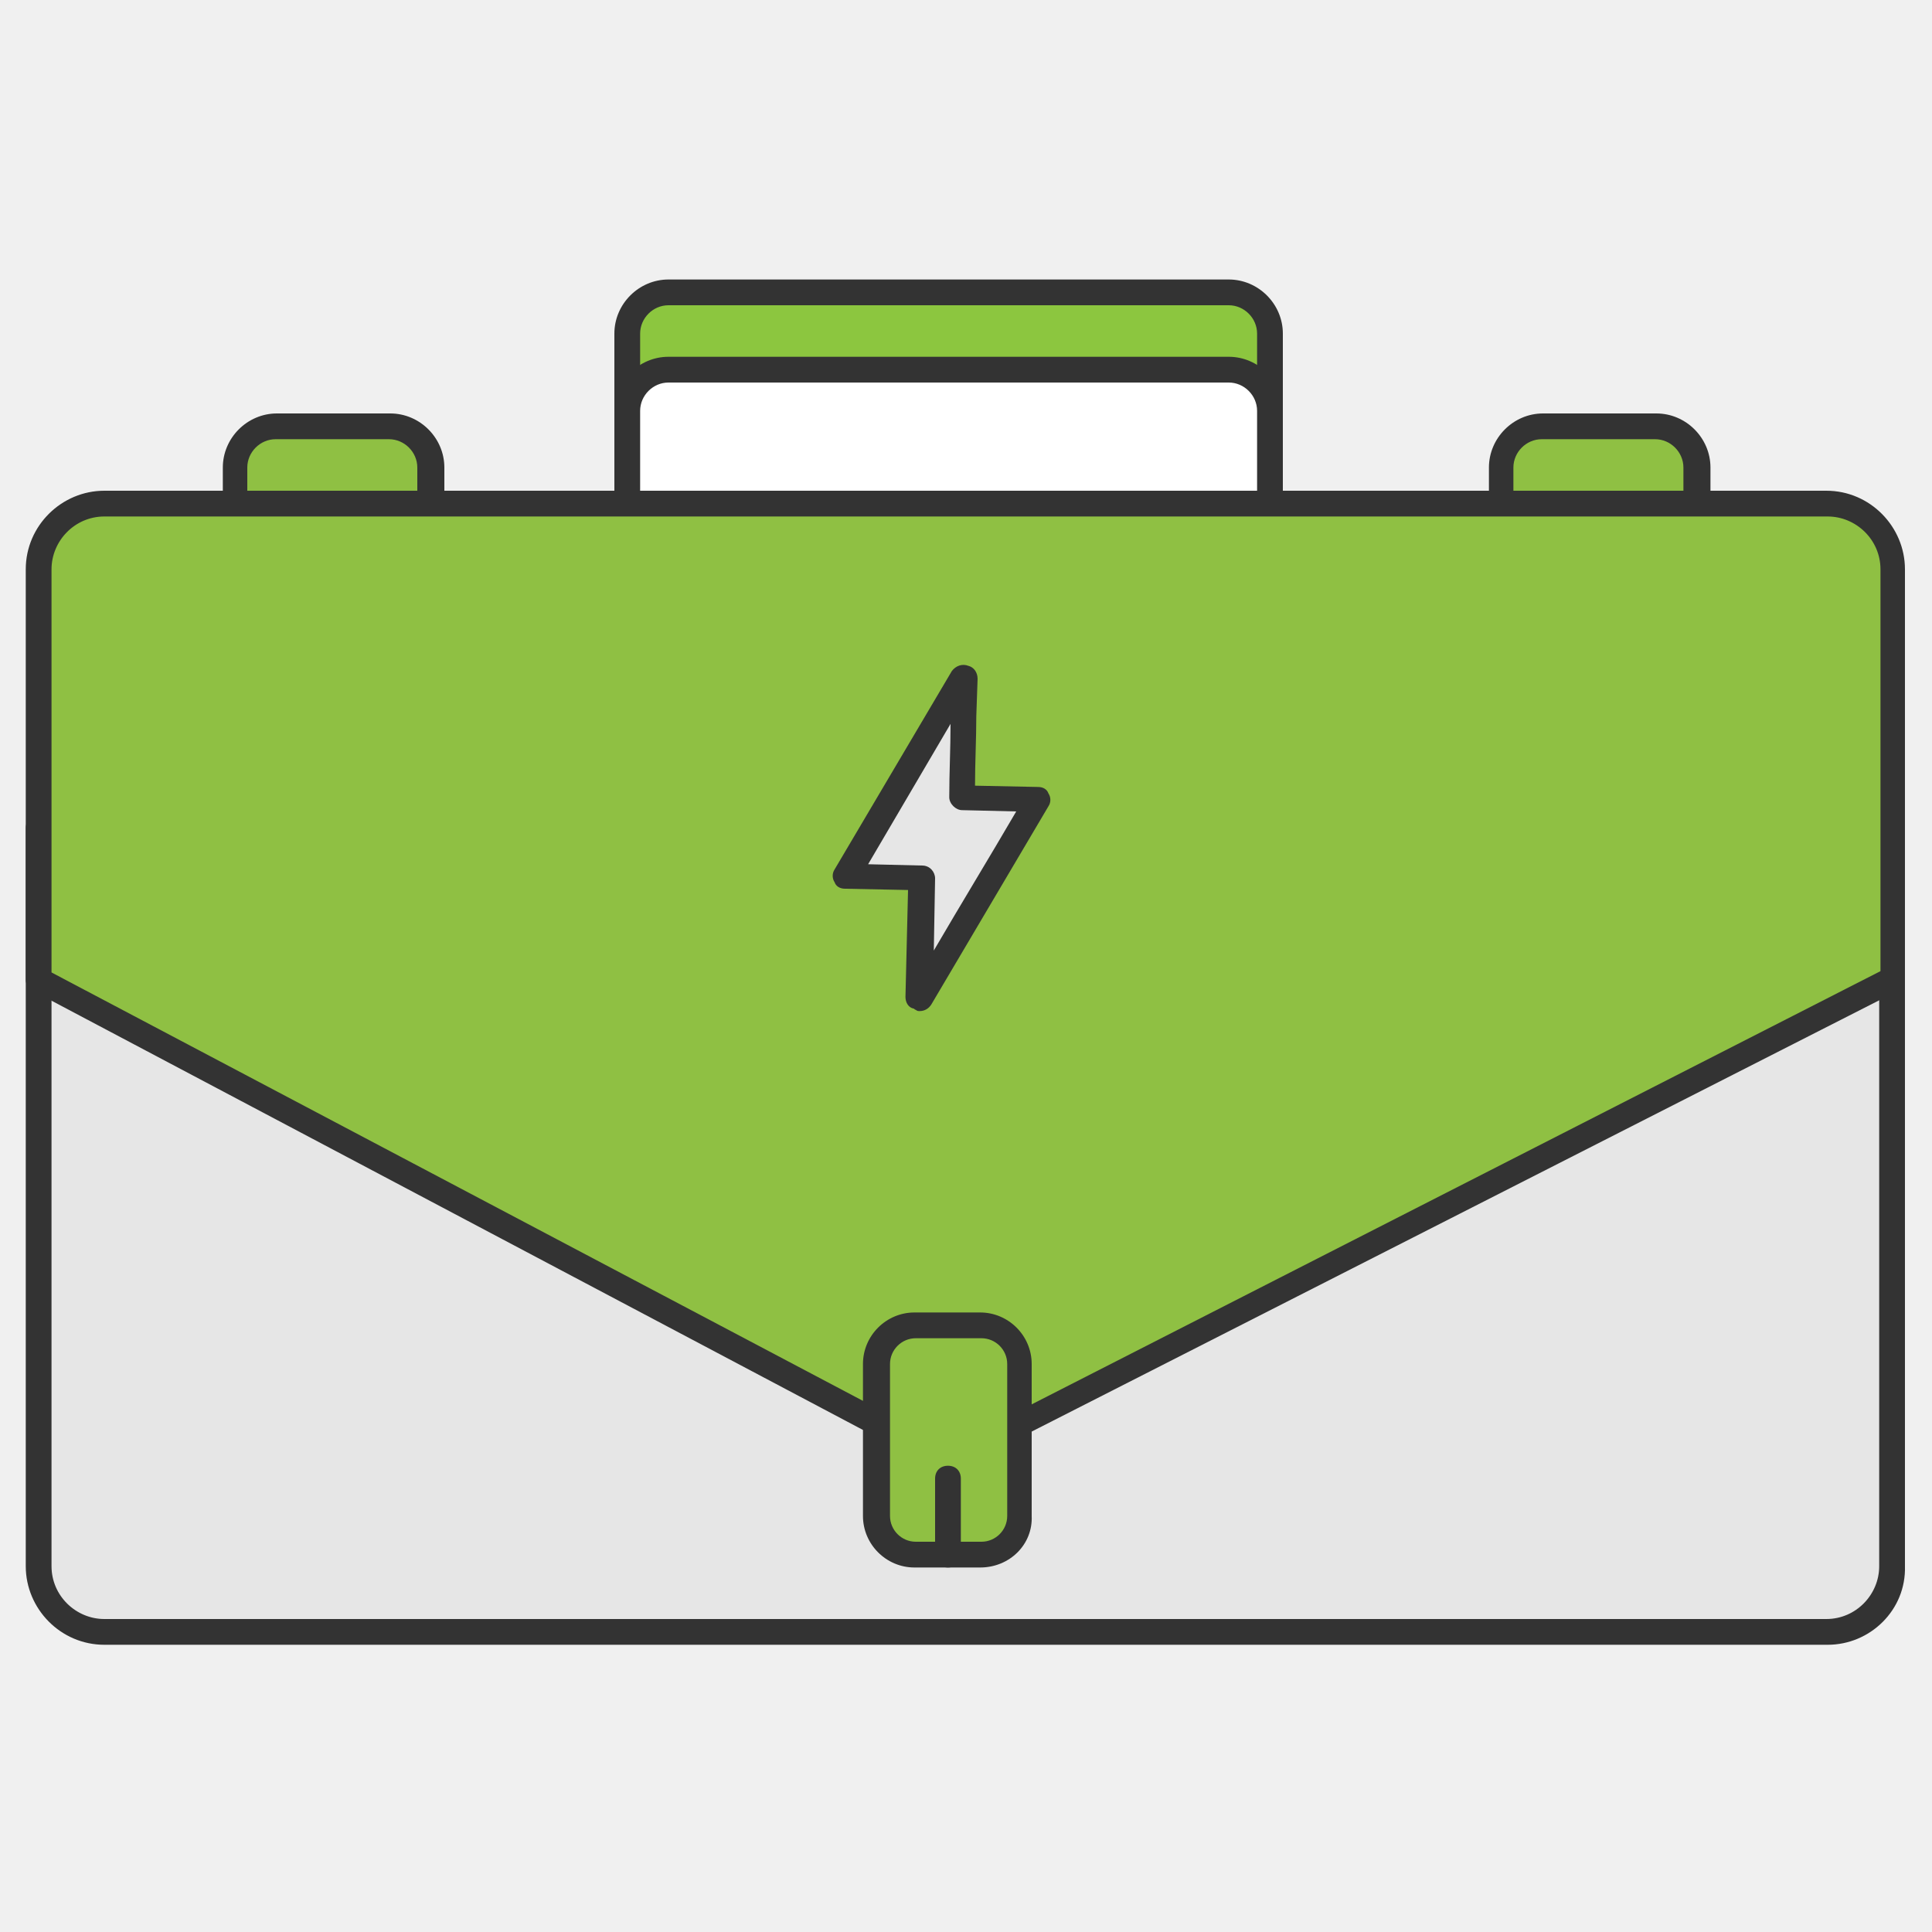
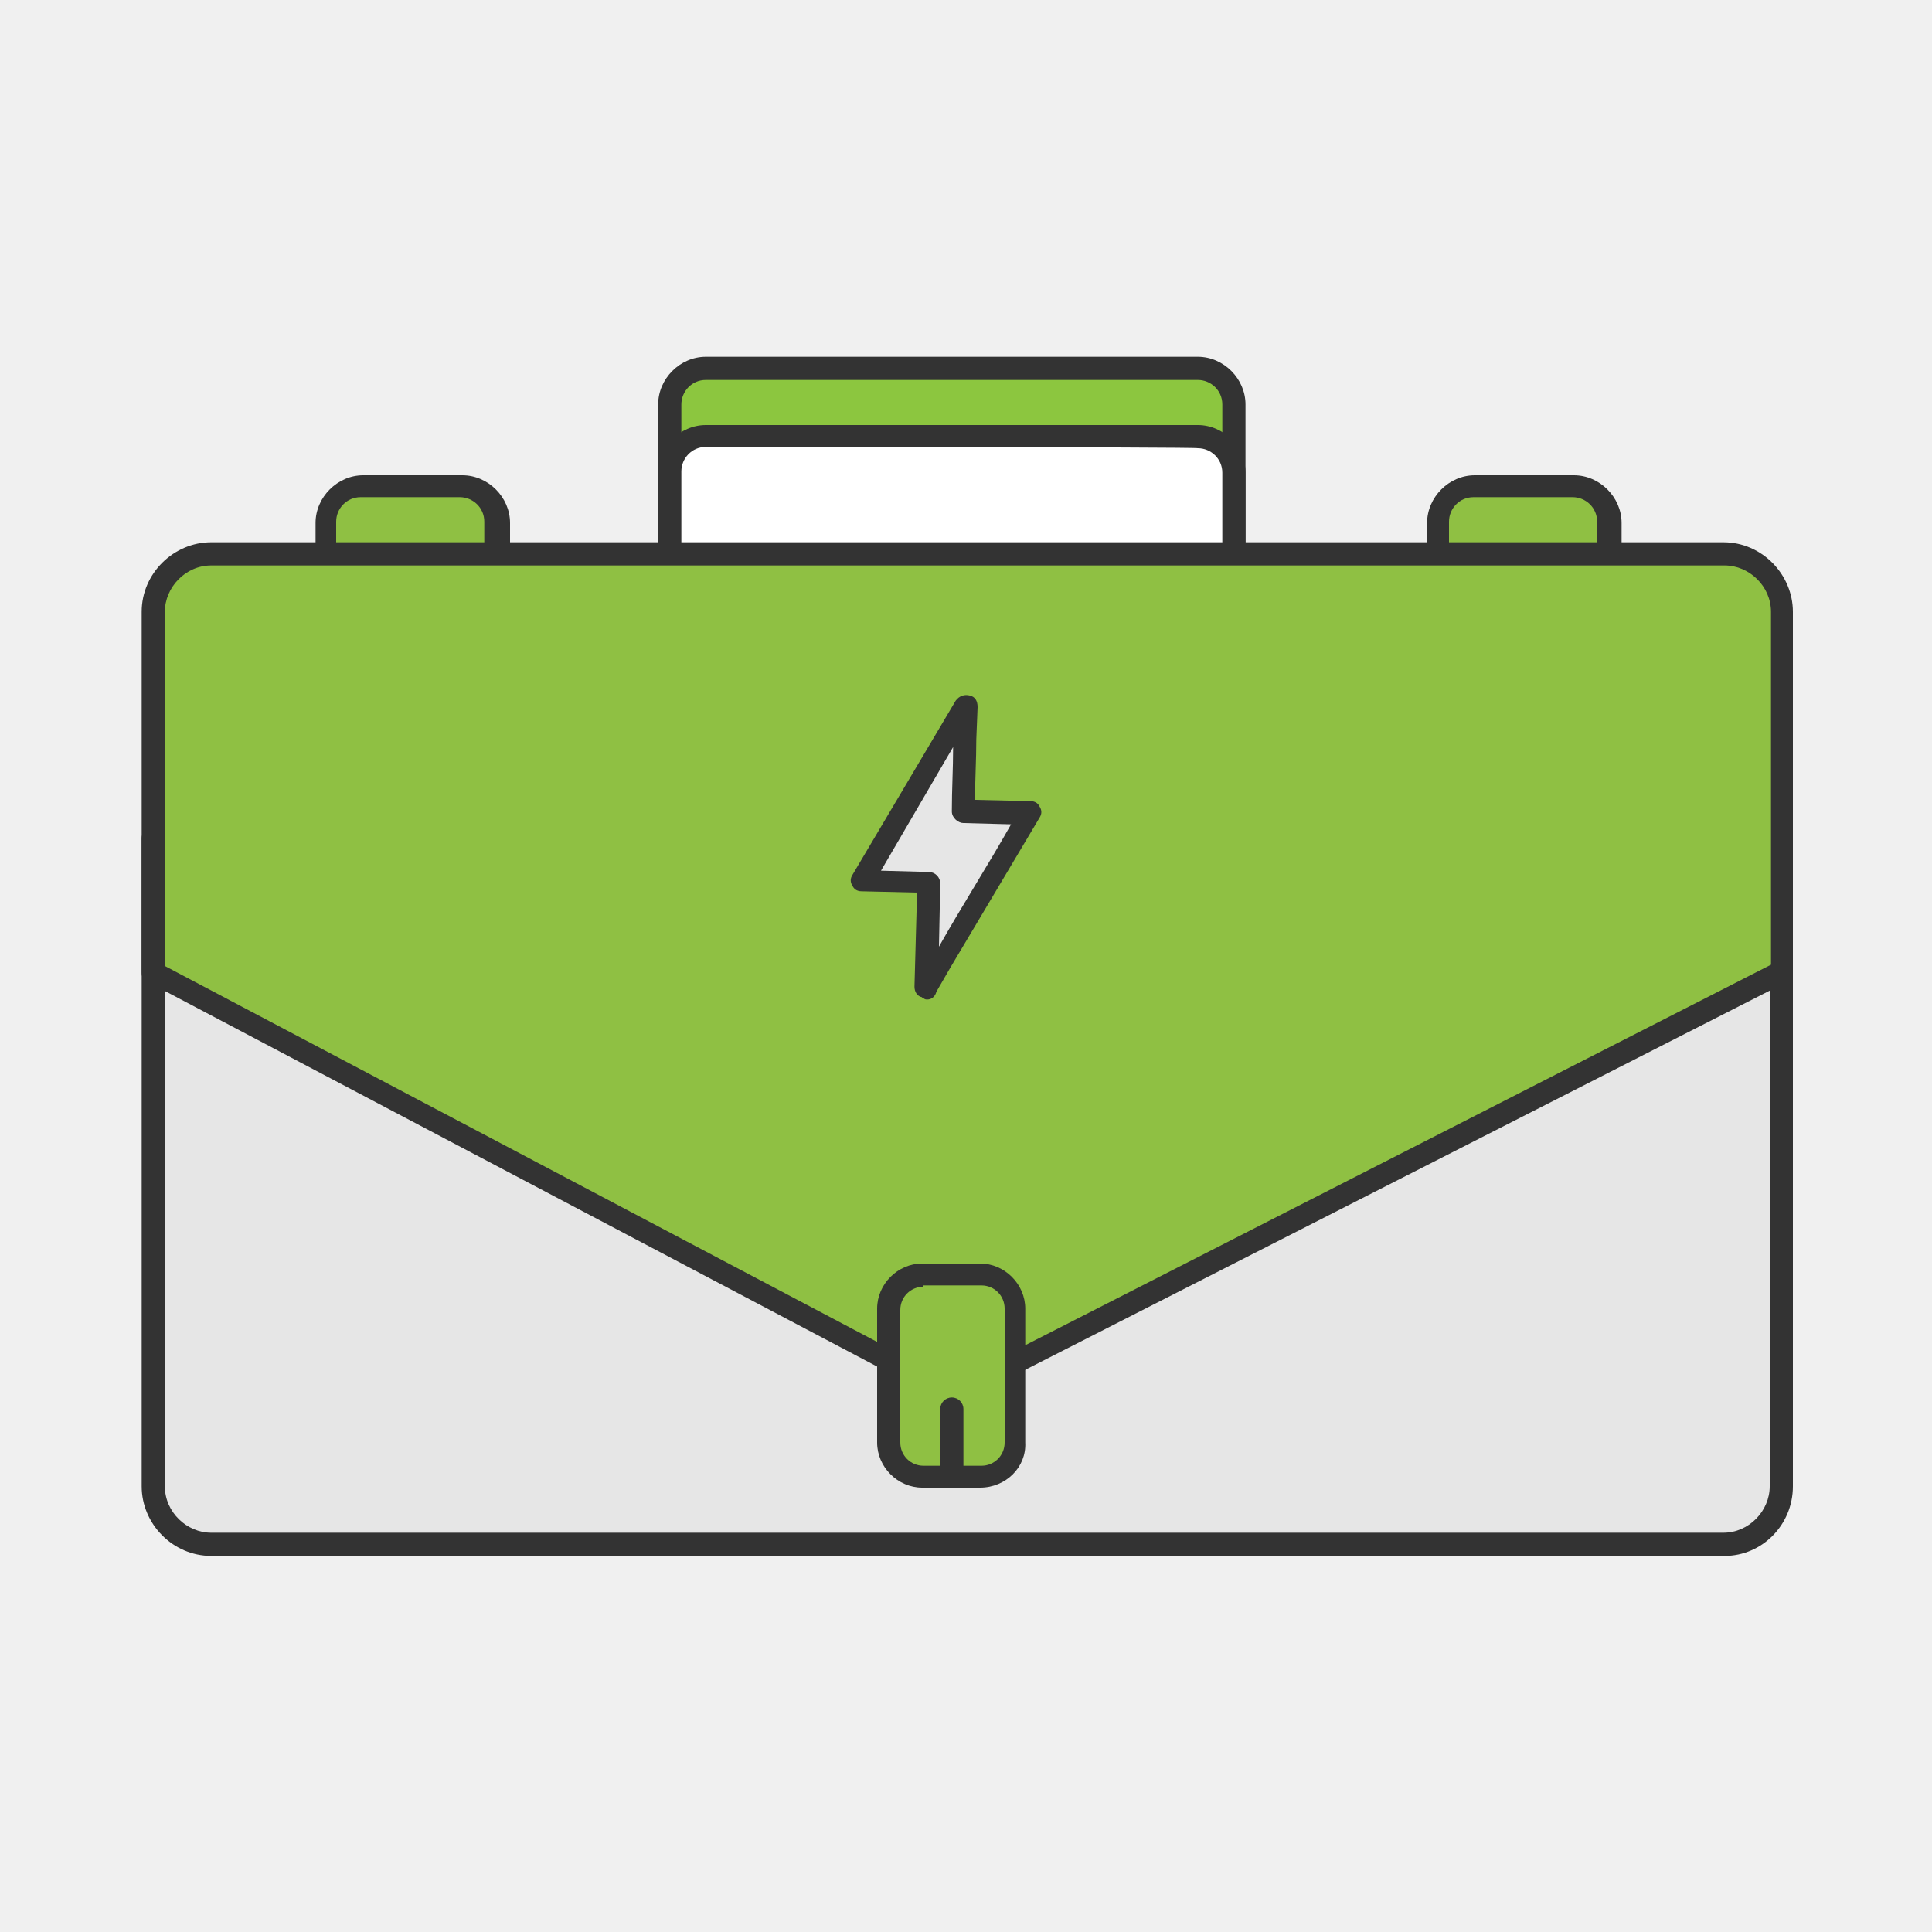
<svg xmlns="http://www.w3.org/2000/svg" viewBox="0 0 150 150">
-   <path d="M96.1 43.5h-45c-1.3 0-2.4-1.1-2.4-2.4v-16c0-1.3 1.1-2.4 2.4-2.4h45.1c1.3 0 2.4 1.1 2.4 2.4v16c-.1 1.3-1.1 2.4-2.5 2.4z" fill="#8cc63f" />
-   <path d="M95.3 44.5H51.9c-2.3 0-4.2-1.9-4.2-4.2V25.9c0-2.3 1.9-4.2 4.2-4.2h43.5c2.3 0 4.2 1.9 4.2 4.2v14.4c-.1 2.3-1.9 4.2-4.3 4.2zM51.9 23.7c-1.2 0-2.2 1-2.2 2.2v14.4c0 1.2 1 2.2 2.2 2.2h43.5c1.2 0 2.2-1 2.2-2.2V25.9c0-1.2-1-2.2-2.2-2.2H51.9z" fill="#333" />
-   <path d="M96.1 49.5h-45c-1.3 0-2.4-1.1-2.4-2.4v-16c0-1.3 1.1-2.4 2.4-2.4h45.1c1.3 0 2.4 1.1 2.4 2.4v16c-.1 1.3-1.1 2.4-2.5 2.4z" fill="#fff" />
-   <path d="M95.3 50.5H51.9c-2.3 0-4.2-1.9-4.2-4.2V31.9c0-2.3 1.9-4.2 4.2-4.2h43.5c2.3 0 4.2 1.9 4.2 4.2v14.4c-.1 2.3-1.9 4.2-4.3 4.2zM51.9 29.7c-1.2 0-2.2 1-2.2 2.2v14.4c0 1.2 1 2.2 2.2 2.2h43.5c1.2 0 2.2-1 2.2-2.2V31.9c0-1.2-1-2.2-2.2-2.2H51.9z" fill="#333" />
-   <path d="M129.4 46.5H119c-1.3 0-2.4-1.1-2.4-2.4v-8.6c0-1.3 1.1-2.4 2.4-2.4h10.4c1.3 0 2.4 1.1 2.4 2.4v8.6c0 1.3-1.1 2.4-2.4 2.4z" fill="#8fc043" />
-   <path d="M128.6 47.5h-8.8c-2.3 0-4.2-1.9-4.2-4.2v-7c0-2.3 1.9-4.2 4.2-4.2h8.8c2.3 0 4.2 1.9 4.2 4.2v7c0 2.3-1.9 4.2-4.2 4.2zm-8.9-13.4c-1.2 0-2.2 1-2.2 2.2v7c0 1.2 1 2.2 2.2 2.2h8.8c1.2 0 2.2-1 2.2-2.2v-7c0-1.2-1-2.2-2.2-2.2h-8.8z" fill="#333" />
-   <path d="M31.1 46.5H20.6c-1.3 0-2.4-1.1-2.4-2.4v-8.6c0-1.3 1.1-2.4 2.4-2.4H31c1.3 0 2.4 1.1 2.4 2.4v8.6c.1 1.3-1 2.4-2.3 2.4z" fill="#8fc043" />
-   <path d="M30.3 47.5h-8.8c-2.3 0-4.2-1.9-4.2-4.2v-7c0-2.3 1.9-4.2 4.2-4.2h8.8c2.3 0 4.2 1.9 4.2 4.2v7c0 2.3-1.9 4.2-4.2 4.2zm-8.9-13.4c-1.2 0-2.2 1-2.2 2.2v7c0 1.2 1 2.2 2.2 2.2h8.8c1.2 0 2.2-1 2.2-2.2v-7c0-1.2-1-2.2-2.2-2.2h-8.8z" fill="#333" />
-   <path d="M147 64.3v57.3c0 2.8-2.3 5.1-5.1 5.1H8.1c-2.8 0-5.1-2.3-5.1-5.1V64.3" fill="#e6e6e6" />
-   <path d="M141.9 127.7H8.1c-3.4 0-6.1-2.8-6.1-6.1V64.3c0-.6.4-1 1-1s1 .4 1 1v57.3c0 2.3 1.9 4.1 4.1 4.1h133.7c2.3 0 4.1-1.9 4.1-4.1V64.3c0-.6.4-1 1-1s1 .4 1 1v57.3c.1 3.4-2.7 6.1-6 6.1z" fill="#333" />
-   <path d="M147 76.1l-73.3 37.3L3 76.1V44.2c0-2.8 2.3-5.1 5.1-5.1h133.7c2.8 0 5.1 2.3 5.1 5.1v18.5l.1 13.4z" fill="#8fc043" />
-   <path d="M73.7 114.4c-.2 0-.3 0-.5-.1L2.5 76.9c-.3-.1-.5-.5-.5-.8V44.2c0-3.4 2.8-6.1 6.1-6.1h133.7c3.4 0 6.1 2.8 6.1 6.1V76c0 .4-.2.7-.5.9l-73.3 37.3c-.1.2-.3.2-.4.2zM4 75.5l69.7 36.8L146 75.4V44.2c0-2.3-1.9-4.1-4.1-4.1H8.1C5.8 40.1 4 42 4 44.2v31.3zm143 .6z" fill="#333" />
-   <path d="M74.9 52.6s-.1 0 0 0c-3.1 5.1-6.2 10.2-9.2 15.4 2 .1 3.9.1 5.9.2-.1 3.1-.1 6.2-.2 9.3h.1c3-5.1 6.1-10.2 9.1-15.4-2-.1-3.9-.1-5.9-.2 0-3.1.1-6.2.2-9.3z" fill="#e6e6e6" />
-   <path d="M71.4 78.5c-.1 0-.2 0-.3-.1-.1 0-.1-.1-.2-.1-.4-.1-.6-.5-.6-.9l.2-8.3-4.9-.1c-.4 0-.7-.2-.8-.5-.2-.3-.2-.7 0-1l9.1-15.4c.3-.4.8-.6 1.3-.4.4.1.7.5.7 1l-.1 2.9c0 1.8-.1 3.6-.1 5.4l4.9.1c.4 0 .7.2.8.5.2.3.2.7 0 1l-7.8 13.2-1.3 2.2c-.2.3-.5.5-.9.5zm-4-11.4l4.2.1c.6 0 1 .5 1 1l-.1 5.6c2.1-3.6 4.3-7.2 6.4-10.8l-4.2-.1c-.5 0-1-.5-1-1 0-1.9.1-3.8.1-5.7l-6.4 10.9zm7.4-14.5z" fill="#333" />
-   <path d="M76.9 120.7h-6.6c-1.2 0-2.3-1-2.3-2.3v-13.3c0-1.2 1-2.3 2.3-2.3h6.6c1.2 0 2.3 1 2.3 2.3v13.3c0 1.3-1.1 2.3-2.3 2.3z" fill="#8fc043" />
-   <path d="M76.1 121.7H71c-2.2 0-4-1.8-4-4v-11.8c0-2.2 1.8-4 4-4h5.1c2.2 0 4 1.8 4 4v11.8c.1 2.2-1.7 4-4 4zm-5-17.8c-1.1 0-2 .9-2 2v11.8c0 1.1.9 2 2 2h5.1c1.1 0 2-.9 2-2v-11.8c0-1.1-.9-2-2-2h-5.1z" fill="#333" />
+   <path d="M93.6 46.8H54.1c-1.1 0-2.1-1-2.1-2.1v-14c0-1.1 1-2.1 2.1-2.1h39.6c1.1 0 2.1 1 2.1 2.1v14.1c0 1.1-.9 2-2.2 2z" fill="#8cc63f" />
+   <path d="M92.9 47.7H54.8c-2 0-3.7-1.7-3.7-3.7V31.4c0-2 1.7-3.7 3.7-3.7H93c2 0 3.7 1.7 3.7 3.7V44c-.1 2.1-1.6 3.7-3.8 3.7zM54.8 29.5c-1.1 0-1.9.9-1.9 1.9V44c0 1.1.9 1.9 1.9 1.9H93c1.1 0 1.9-.9 1.9-1.9V31.4c0-1.1-.9-1.9-1.9-1.9H54.8z" fill="#333" />
+   <path d="M93.6 52.1H54.1c-1.1 0-2.1-1-2.1-2.1V36c0-1.1 1-2.1 2.1-2.1h39.6c1.1 0 2.1 1 2.1 2.1v14c0 1.2-.9 2.1-2.2 2.1z" fill="#fff" />
+   <path d="M92.9 53H54.8c-2 0-3.7-1.7-3.7-3.7V36.7c0-2 1.7-3.7 3.7-3.7H93c2 0 3.7 1.7 3.7 3.7v12.6c-.1 2-1.6 3.7-3.8 3.7zM54.8 34.7c-1.1 0-1.9.9-1.9 1.9v12.6c0 1.1.9 1.9 1.9 1.9H93c1.1 0 1.9-.9 1.9-1.9V36.7c0-1.1-.9-1.9-1.9-1.9 0-.1-38.2-.1-38.2-.1z" fill="#333" />
+   <path d="M122.9 49.5h-9.1c-1.1 0-2.1-1-2.1-2.1v-7.6c0-1.1 1-2.1 2.1-2.1h9.1c1.1 0 2.1 1 2.1 2.1v7.6c0 1.1-1 2.1-2.1 2.1z" fill="#8fc043" />
+   <path d="M122.2 50.4h-7.7c-2 0-3.7-1.7-3.7-3.7v-6.1c0-2 1.7-3.7 3.7-3.7h7.7c2 0 3.7 1.7 3.7 3.7v6.1c0 2-1.7 3.7-3.7 3.7zm-7.8-11.8c-1.1 0-1.9.9-1.9 1.9v6.1c0 1.1.9 1.9 1.9 1.9h7.7c1.1 0 1.9-.9 1.9-1.9v-6.1c0-1.1-.9-1.9-1.9-1.9h-7.7z" fill="#333" />
+   <path d="M36.6 49.5h-9.2c-1.1 0-2.1-1-2.1-2.1v-7.6c0-1.1 1-2.1 2.1-2.1h9.1c1.1 0 2.1 1 2.1 2.1v7.6c.1 1.1-.9 2.1-2 2.1z" fill="#8fc043" />
+   <path d="M35.9 50.4h-7.7c-2 0-3.7-1.7-3.7-3.7v-6.1c0-2 1.7-3.7 3.7-3.7h7.7c2 0 3.7 1.7 3.7 3.7v6.1c-.1 2-1.7 3.7-3.7 3.7zM28 38.6c-1.1 0-1.9.9-1.9 1.9v6.1c0 1.1.9 1.9 1.9 1.9h7.7c1.1 0 1.9-.9 1.9-1.9v-6.1c0-1.1-.9-1.9-1.9-1.9H28z" fill="#333" />
+   <path d="M138.4 65.1v50.3c0 2.5-2 4.5-4.5 4.5H16.4c-2.5 0-4.5-2-4.5-4.5V65.1" fill="#e6e6e6" />
+   <path d="M133.9 120.8H16.4c-3 0-5.4-2.5-5.4-5.4V65.1c0-.5.4-.9.9-.9s.9.4.9.9v50.3c0 2 1.7 3.6 3.6 3.6h117.4c2 0 3.6-1.7 3.6-3.6V65.1c0-.5.4-.9.9-.9s.9.4.9.9v50.3c0 3-2.4 5.4-5.3 5.4z" fill="#333" />
+   <path d="M138.4 75.5L74 108.2 11.9 75.5v-28c0-2.5 2-4.5 4.5-4.5h117.4c2.5 0 4.5 2 4.5 4.5v16.2l.1 11.8z" fill="#8fc043" />
+   <path d="M74 109.1c-.2 0-.3 0-.4-.1L11.4 76.2c-.3-.1-.4-.4-.4-.7v-28c0-3 2.5-5.4 5.4-5.4h117.4c3 0 5.4 2.5 5.4 5.4v27.9c0 .4-.2.6-.4.8L74.4 109c-.2.1-.3.1-.4.1zM12.8 75L74 107.3l63.5-32.4V47.5c0-2-1.7-3.6-3.6-3.6H16.4c-2 0-3.6 1.7-3.6 3.6V75z" fill="#333" />
+   <path d="M75 54.8s-.1 0 0 0l-8.1 13.5c1.8.1 3.4.1 5.2.2-.1 2.8-.1 5.5-.1 8.2 2.6-4.5 5.4-9 8-13.5-1.8-.1-3.4-.1-5.2-.2.1-2.7.1-5.4.2-8.2z" fill="#e6e6e6" />
+   <path d="M72 77.6c-.1 0-.2 0-.3-.1-.1 0-.1-.1-.2-.1-.3-.1-.5-.4-.5-.8l.2-7.3-4.3-.1c-.4 0-.6-.2-.7-.4-.2-.3-.2-.6 0-.9l8-13.5c.3-.4.7-.5 1.1-.4.4.1.6.4.6.9l-.1 2.5c0 1.6-.1 3.2-.1 4.7l4.3.1c.4 0 .6.2.7.4.2.3.2.6 0 .9l-6.9 11.6-1.1 1.9c-.1.4-.4.6-.7.6zm-3.6-10l3.7.1c.5 0 .9.4.9.9l-.1 4.9c1.8-3.2 3.8-6.3 5.6-9.5l-3.7-.1c-.4 0-.9-.4-.9-.9 0-1.7.1-3.3.1-5l-5.6 9.6z" fill="#333" />
+   <path d="M76.8 114.7H71c-1.1 0-2-.9-2-2V101c0-1.1.9-2 2-2h5.8c1.1 0 2 .9 2 2v11.7c0 1.1-1 2-2 2z" fill="#8fc043" />
+   <path d="M76.1 115.5h-4.5c-1.9 0-3.5-1.6-3.5-3.5v-10.4c0-1.9 1.6-3.5 3.5-3.5h4.5c1.9 0 3.5 1.6 3.5 3.5V112c.1 1.9-1.5 3.5-3.5 3.5zm-4.4-15.6c-1 0-1.8.8-1.8 1.8V112c0 1 .8 1.8 1.8 1.8h4.5c1 0 1.8-.8 1.8-1.8v-10.4c0-1-.8-1.8-1.8-1.8h-4.5z" fill="#333" />
  <g>
-     <path fill="none" d="M73.6 114.8v5.9" />
-     <path d="M73.6 121.7c-.6 0-1-.4-1-1v-5.9c0-.6.4-1 1-1s1 .4 1 1v5.9c0 .6-.4 1-1 1z" fill="#333" />
+     <path d="M73.9 109.5v5.2" fill="none" />
+     <path d="M73.9 115.5c-.5 0-.9-.4-.9-.9v-5.2c0-.5.4-.9.9-.9s.9.4.9.9v5.2c0 .6-.4.9-.9.9z" fill="#333" />
  </g>
-   <path fill="none" d="M0 0h150v150H0z" />
+   <path d="M0 0h150v150H0V0z" fill="none" />
</svg>
